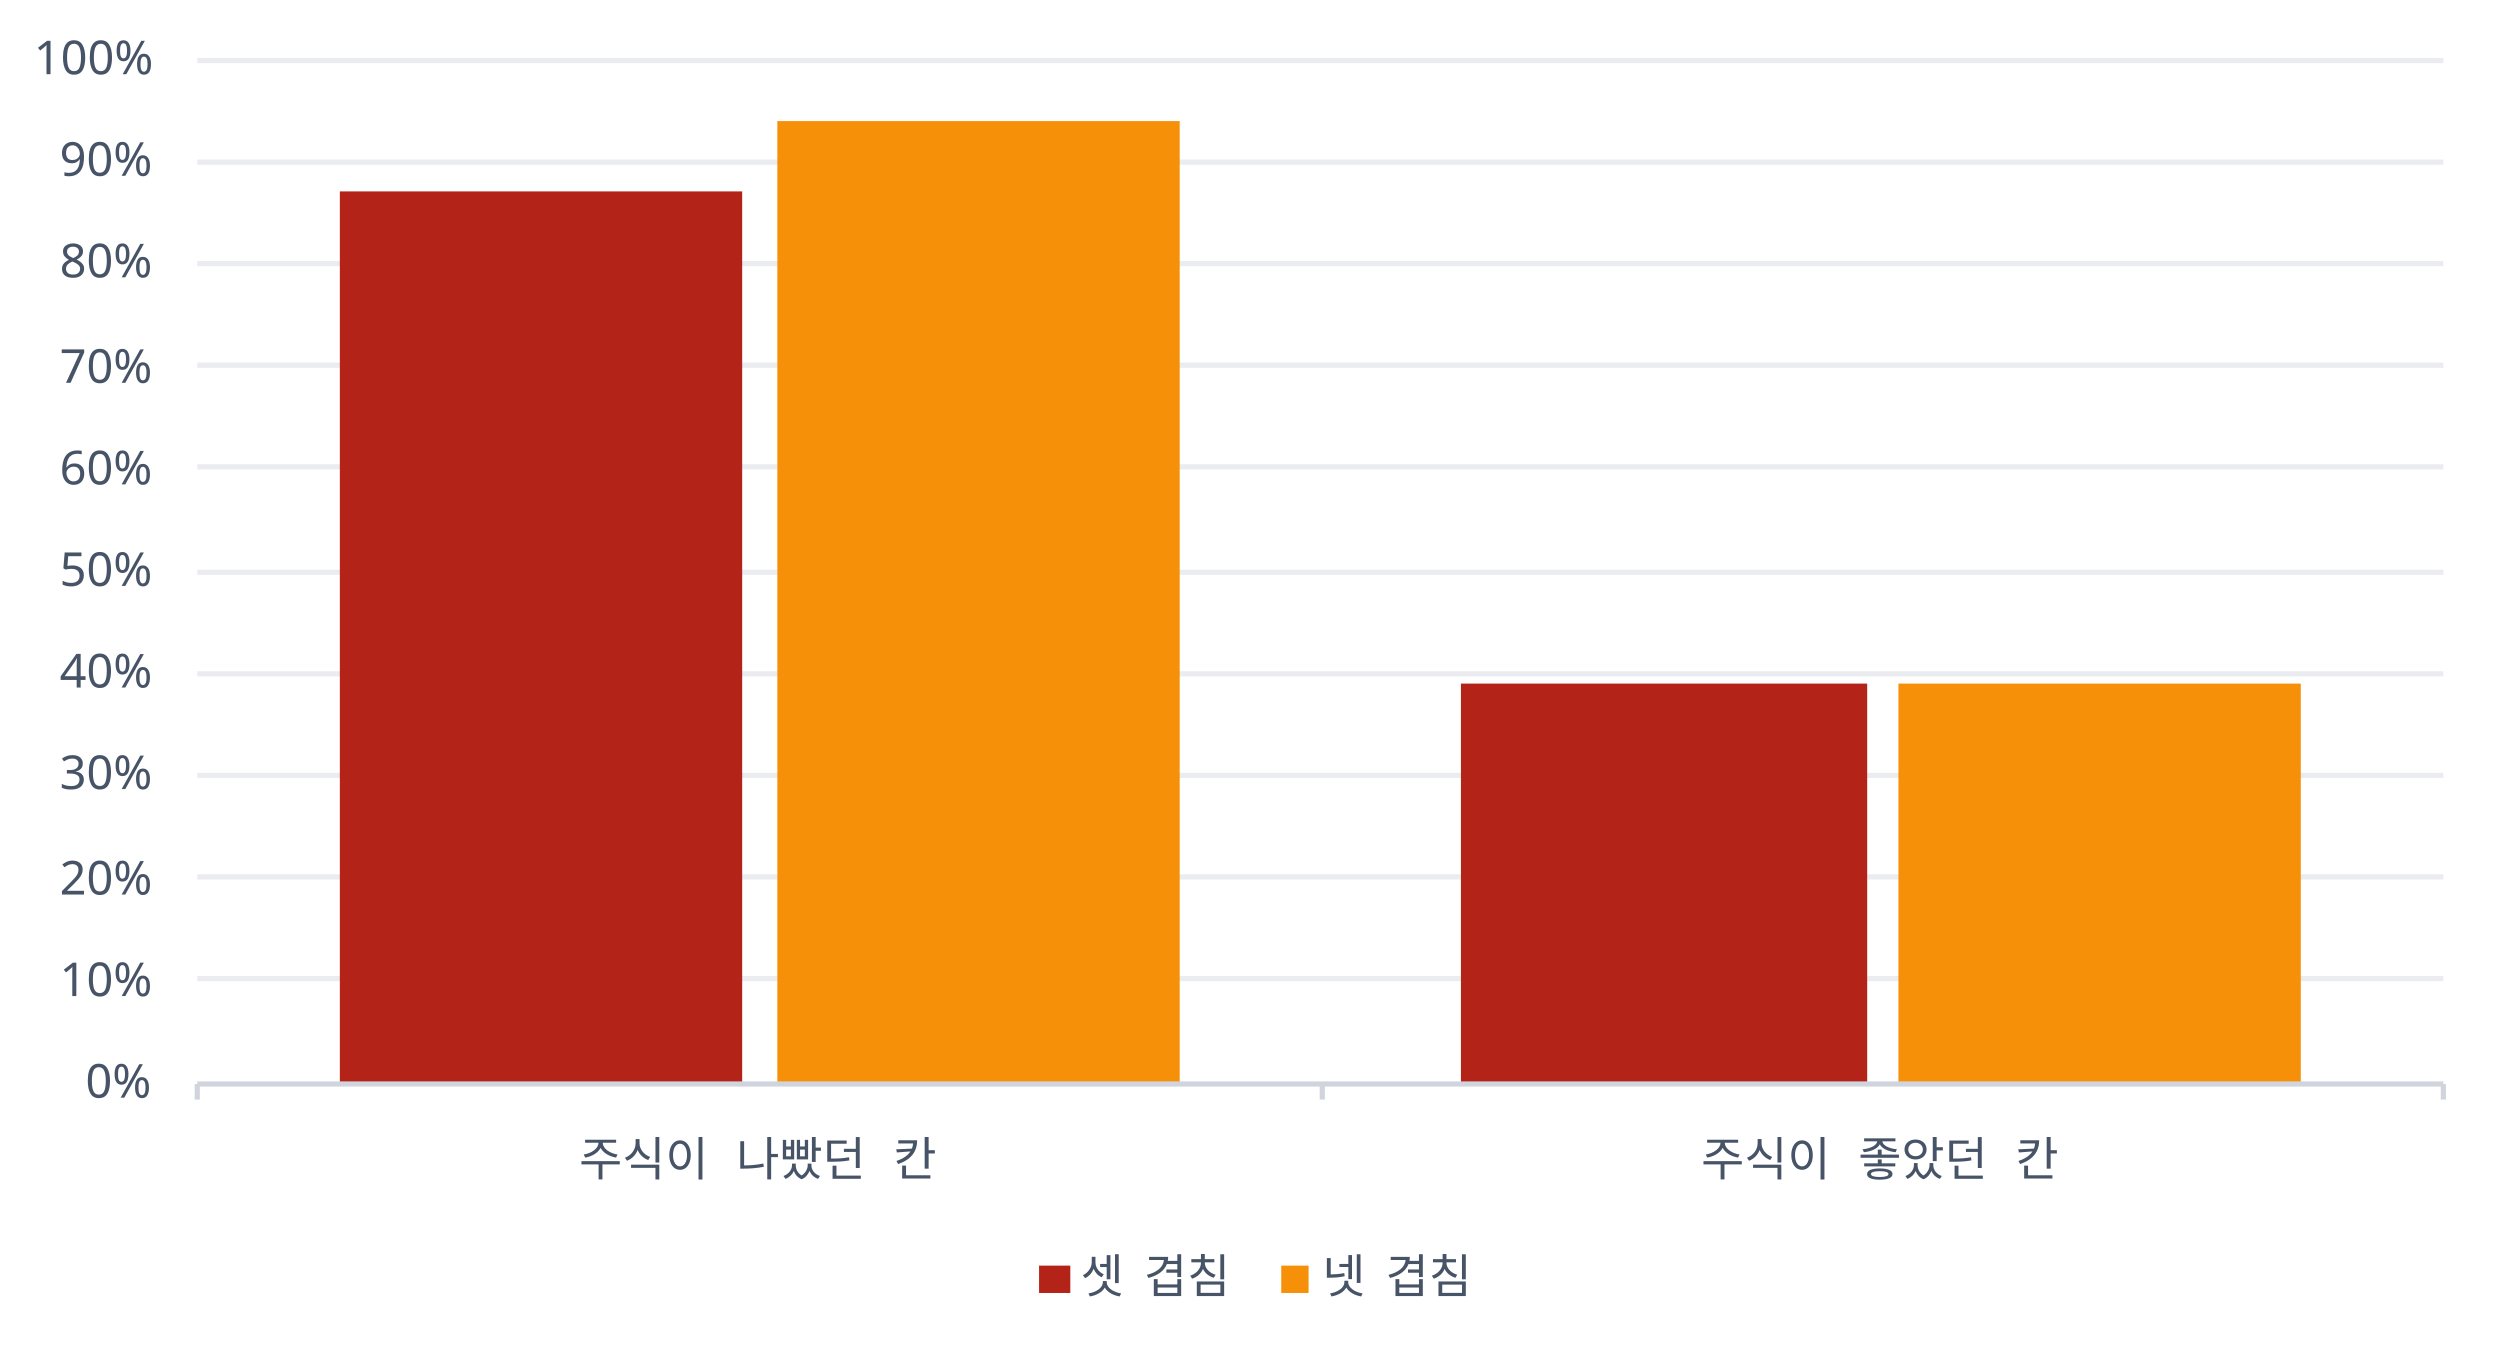
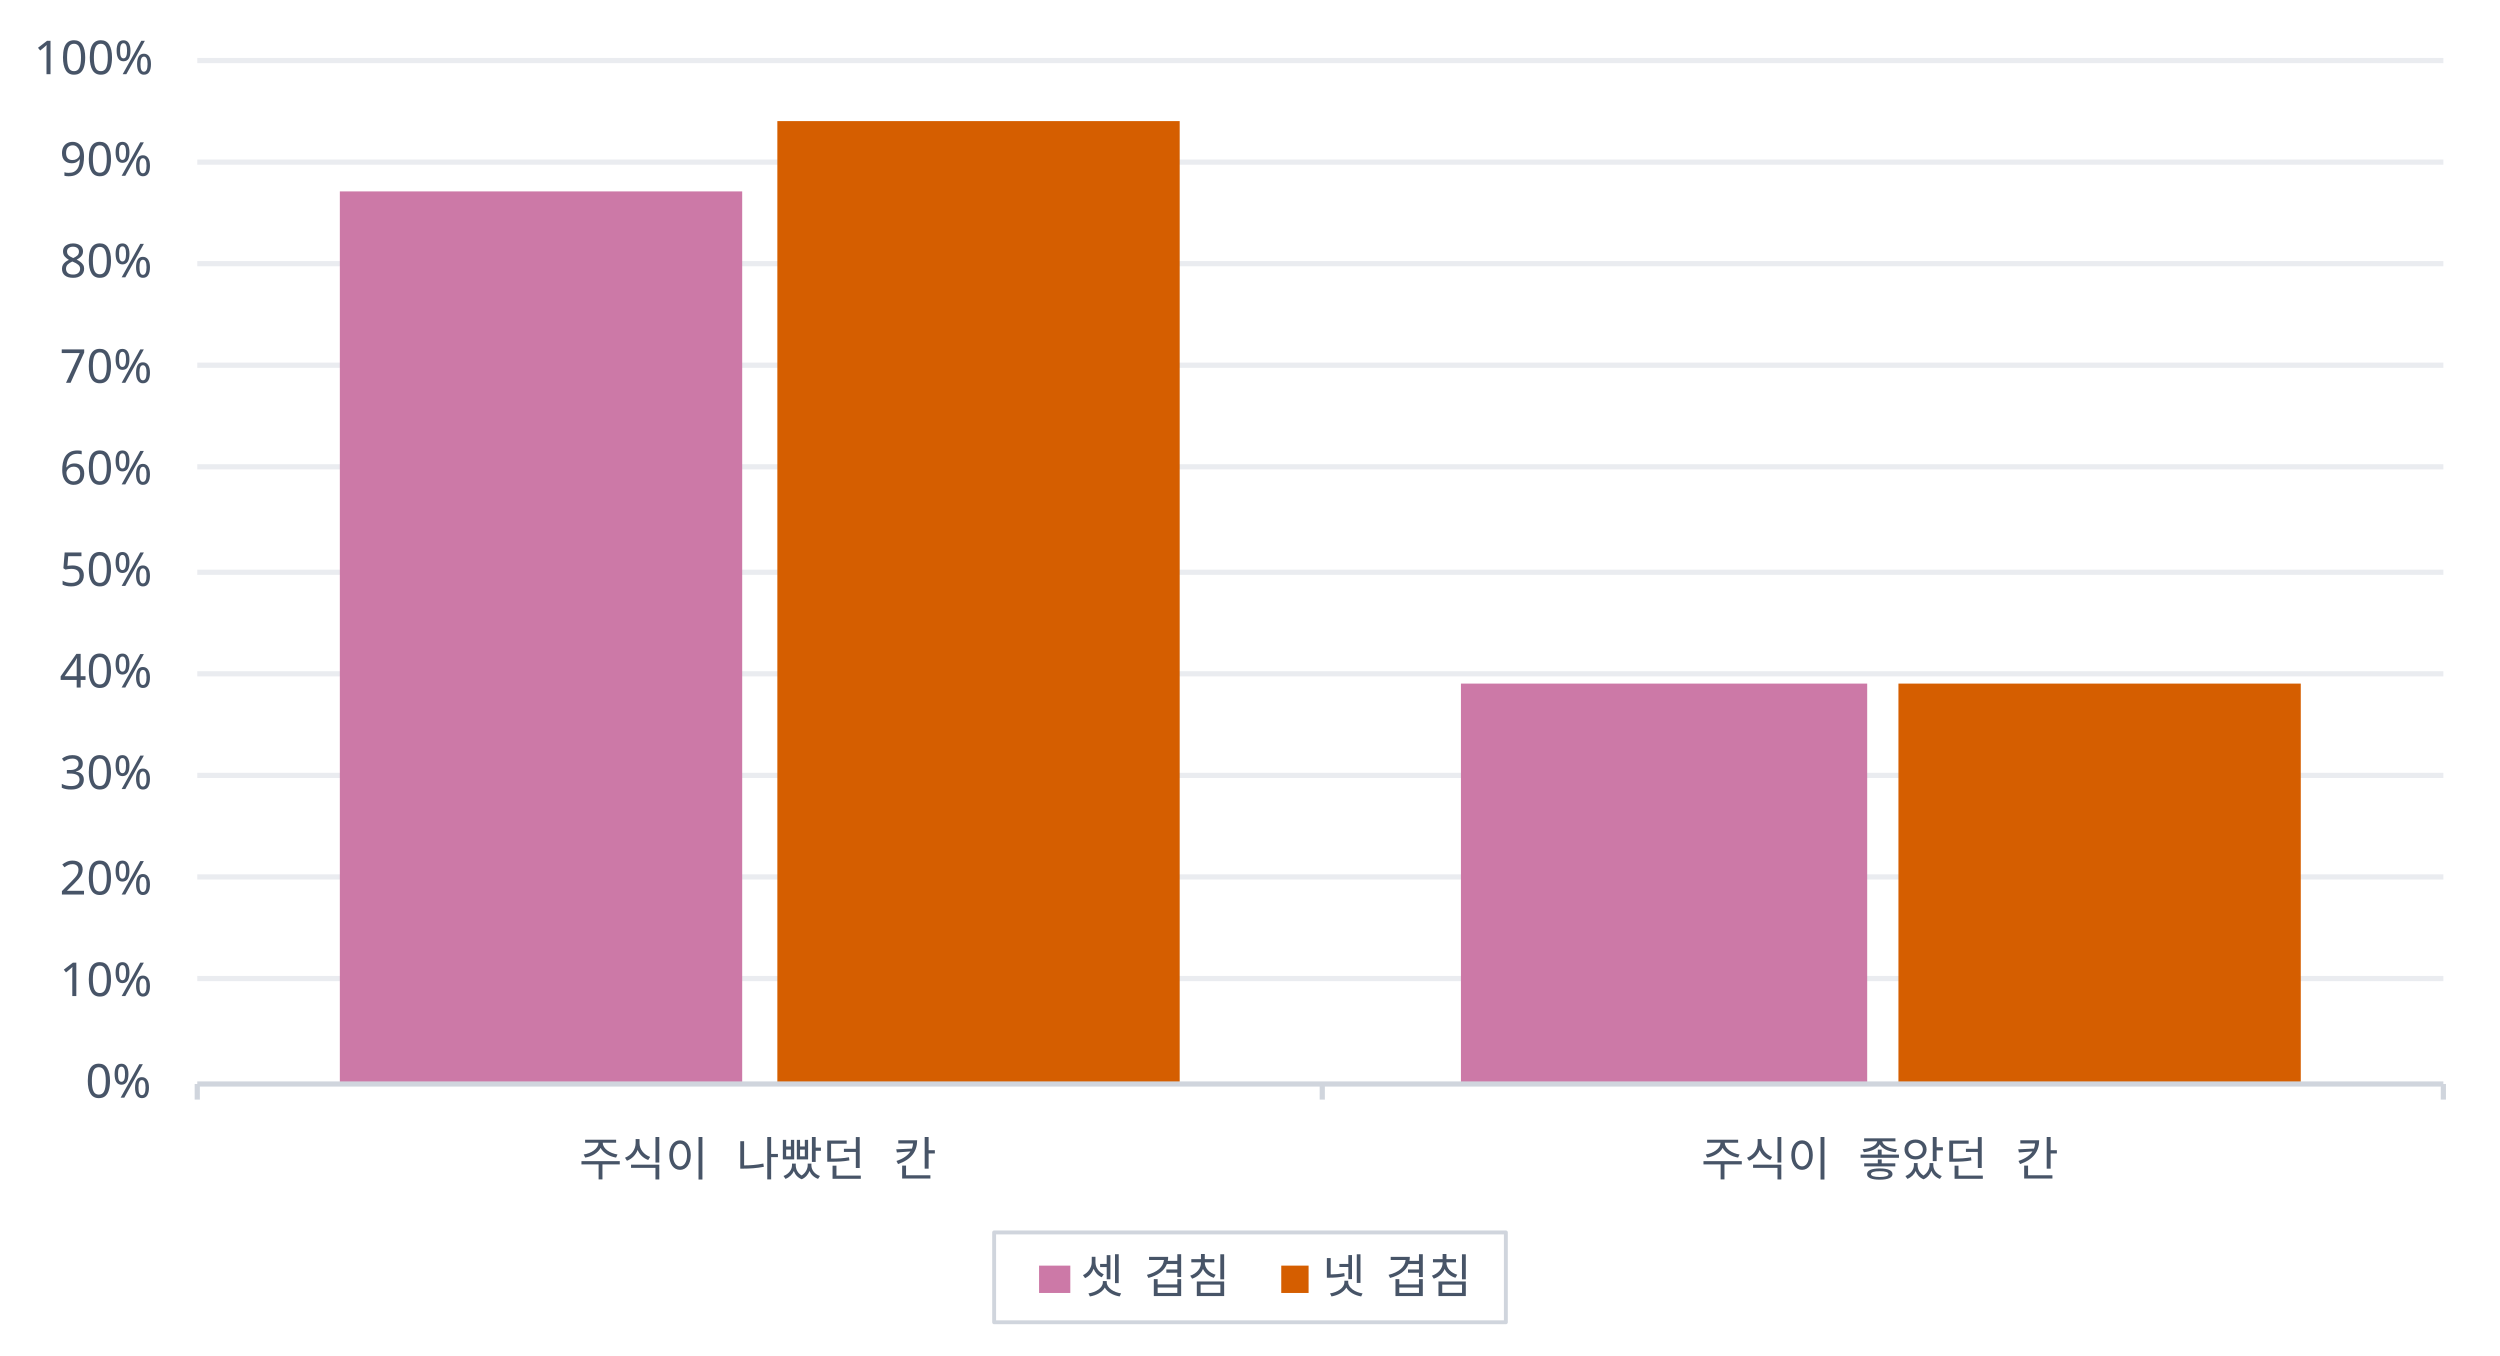
<svg xmlns="http://www.w3.org/2000/svg" width="640" height="347" xml:space="preserve" overflow="hidden">
  <defs>
    <clipPath id="clip0">
      <rect x="320" y="13" width="640" height="347" />
    </clipPath>
  </defs>
  <g clip-path="url(#clip0)" transform="translate(-320 -13)">
    <g>
      <path d="M370.5 263.5 945.5 263.5M370.5 237.5 945.5 237.5M370.5 211.5 945.5 211.5M370.5 185.5 945.5 185.5M370.5 159.5 945.5 159.5M370.5 132.5 945.5 132.5M370.5 106.5 945.5 106.5M370.5 80.5 945.5 80.5M370.5 54.5 945.5 54.5M370.5 28.5 945.5 28.5" stroke="#EAECF0" stroke-width="1.333" stroke-linejoin="round" stroke-miterlimit="10" fill="none" />
    </g>
    <g>
-       <path d="M407 62 510 62 510 290 407 290ZM694 188 798 188 798 290 694 290Z" fill="#B42318" />
+       <path d="M407 62 510 62 510 290 407 290ZM694 188 798 188 798 290 694 290Z" fill="#CC79A7" />
    </g>
    <g>
-       <path d="M519 44 622 44 622 290 519 290ZM806 188 909 188 909 290 806 290Z" fill="#F79009" />
+       <path d="M519 44 622 44 622 290 519 290ZM806 188 909 188 909 290 806 290Z" fill="#D55E00" />
    </g>
    <g>
      <path d="M370.5 290.5 945.5 290.5" stroke="#D0D5DD" stroke-width="1.333" stroke-linejoin="round" stroke-miterlimit="10" fill="none" fill-rule="evenodd" />
    </g>
    <g>
      <path d="M370.5 290.5 370.5 294.5M658.5 290.5 658.5 294.5M945.5 290.5 945.5 294.5" stroke="#D0D5DD" stroke-width="1.333" stroke-linejoin="round" stroke-miterlimit="10" fill="none" />
    </g>
    <g>
      <text fill="#475467" font-family="Malgun Gothic,Malgun Gothic_MSFontService,sans-serif" font-weight="400" font-size="12" transform="translate(341.88 294)">0%</text>
    </g>
    <g>
      <text fill="#475467" font-family="Malgun Gothic,Malgun Gothic_MSFontService,sans-serif" font-weight="400" font-size="12" transform="translate(335.273 268)">10%</text>
    </g>
    <g>
      <text fill="#475467" font-family="Malgun Gothic,Malgun Gothic_MSFontService,sans-serif" font-weight="400" font-size="12" transform="translate(335.273 242)">20%</text>
    </g>
    <g>
      <text fill="#475467" font-family="Malgun Gothic,Malgun Gothic_MSFontService,sans-serif" font-weight="400" font-size="12" transform="translate(335.273 215)">30%</text>
    </g>
    <g>
      <text fill="#475467" font-family="Malgun Gothic,Malgun Gothic_MSFontService,sans-serif" font-weight="400" font-size="12" transform="translate(335.273 189)">40%</text>
    </g>
    <g>
      <text fill="#475467" font-family="Malgun Gothic,Malgun Gothic_MSFontService,sans-serif" font-weight="400" font-size="12" transform="translate(335.273 163)">50%</text>
    </g>
    <g>
      <text fill="#475467" font-family="Malgun Gothic,Malgun Gothic_MSFontService,sans-serif" font-weight="400" font-size="12" transform="translate(335.273 137)">60%</text>
    </g>
    <g>
      <text fill="#475467" font-family="Malgun Gothic,Malgun Gothic_MSFontService,sans-serif" font-weight="400" font-size="12" transform="translate(335.273 111)">70%</text>
    </g>
    <g>
      <text fill="#475467" font-family="Malgun Gothic,Malgun Gothic_MSFontService,sans-serif" font-weight="400" font-size="12" transform="translate(335.273 84)">80%</text>
    </g>
    <g>
      <text fill="#475467" font-family="Malgun Gothic,Malgun Gothic_MSFontService,sans-serif" font-weight="400" font-size="12" transform="translate(335.273 58)">90%</text>
    </g>
    <g>
      <text fill="#475467" font-family="Malgun Gothic,Malgun Gothic_MSFontService,sans-serif" font-weight="400" font-size="12" transform="translate(328.667 32)">100%</text>
    </g>
    <g>
      <text fill="#475467" font-family="Malgun Gothic,Malgun Gothic_MSFontService,sans-serif" font-weight="400" font-size="12" transform="translate(468.258 314)">주식이</text>
    </g>
    <g>
      <text fill="#475467" font-family="Malgun Gothic,Malgun Gothic_MSFontService,sans-serif" font-weight="400" font-size="12" transform="translate(508.478 314)">나빴던</text>
    </g>
    <g>
      <text fill="#475467" font-family="Malgun Gothic,Malgun Gothic_MSFontService,sans-serif" font-weight="400" font-size="12" transform="translate(548.698 314)">칸</text>
    </g>
    <g>
      <text fill="#475467" font-family="Malgun Gothic,Malgun Gothic_MSFontService,sans-serif" font-weight="400" font-size="12" transform="translate(755.495 314)">주식이</text>
    </g>
    <g>
      <text fill="#475467" font-family="Malgun Gothic,Malgun Gothic_MSFontService,sans-serif" font-weight="400" font-size="12" transform="translate(795.715 314)">좋았던</text>
    </g>
    <g>
      <text fill="#475467" font-family="Malgun Gothic,Malgun Gothic_MSFontService,sans-serif" font-weight="400" font-size="12" transform="translate(835.935 314)">칸</text>
    </g>
    <g>
-       <rect x="586" y="337" width="8" height="7" fill="#B42318" />
+       <rect x="574.5" y="328.5" width="131" height="23" stroke="#D0D5DD" stroke-linejoin="round" stroke-miterlimit="10" fill="none" />
+     </g>
+     <g>
+       <rect x="586" y="337" width="8" height="7" fill="#CC79A7" />
    </g>
    <g>
      <text fill="#475467" font-family="Malgun Gothic,Malgun Gothic_MSFontService,sans-serif" font-weight="400" font-size="12" transform="translate(596.641 344)">셋</text>
    </g>
    <g>
      <text fill="#475467" font-family="Malgun Gothic,Malgun Gothic_MSFontService,sans-serif" font-weight="400" font-size="12" transform="translate(612.861 344)">겹침</text>
    </g>
    <g>
-       <rect x="648" y="337" width="7" height="7" fill="#F79009" />
+       <rect x="648" y="337" width="7" height="7" fill="#D55E00" />
    </g>
    <g>
      <text fill="#475467" font-family="Malgun Gothic,Malgun Gothic_MSFontService,sans-serif" font-weight="400" font-size="12" transform="translate(658.503 344)">넷</text>
    </g>
    <g>
      <text fill="#475467" font-family="Malgun Gothic,Malgun Gothic_MSFontService,sans-serif" font-weight="400" font-size="12" transform="translate(674.723 344)">겹침</text>
    </g>
  </g>
</svg>
